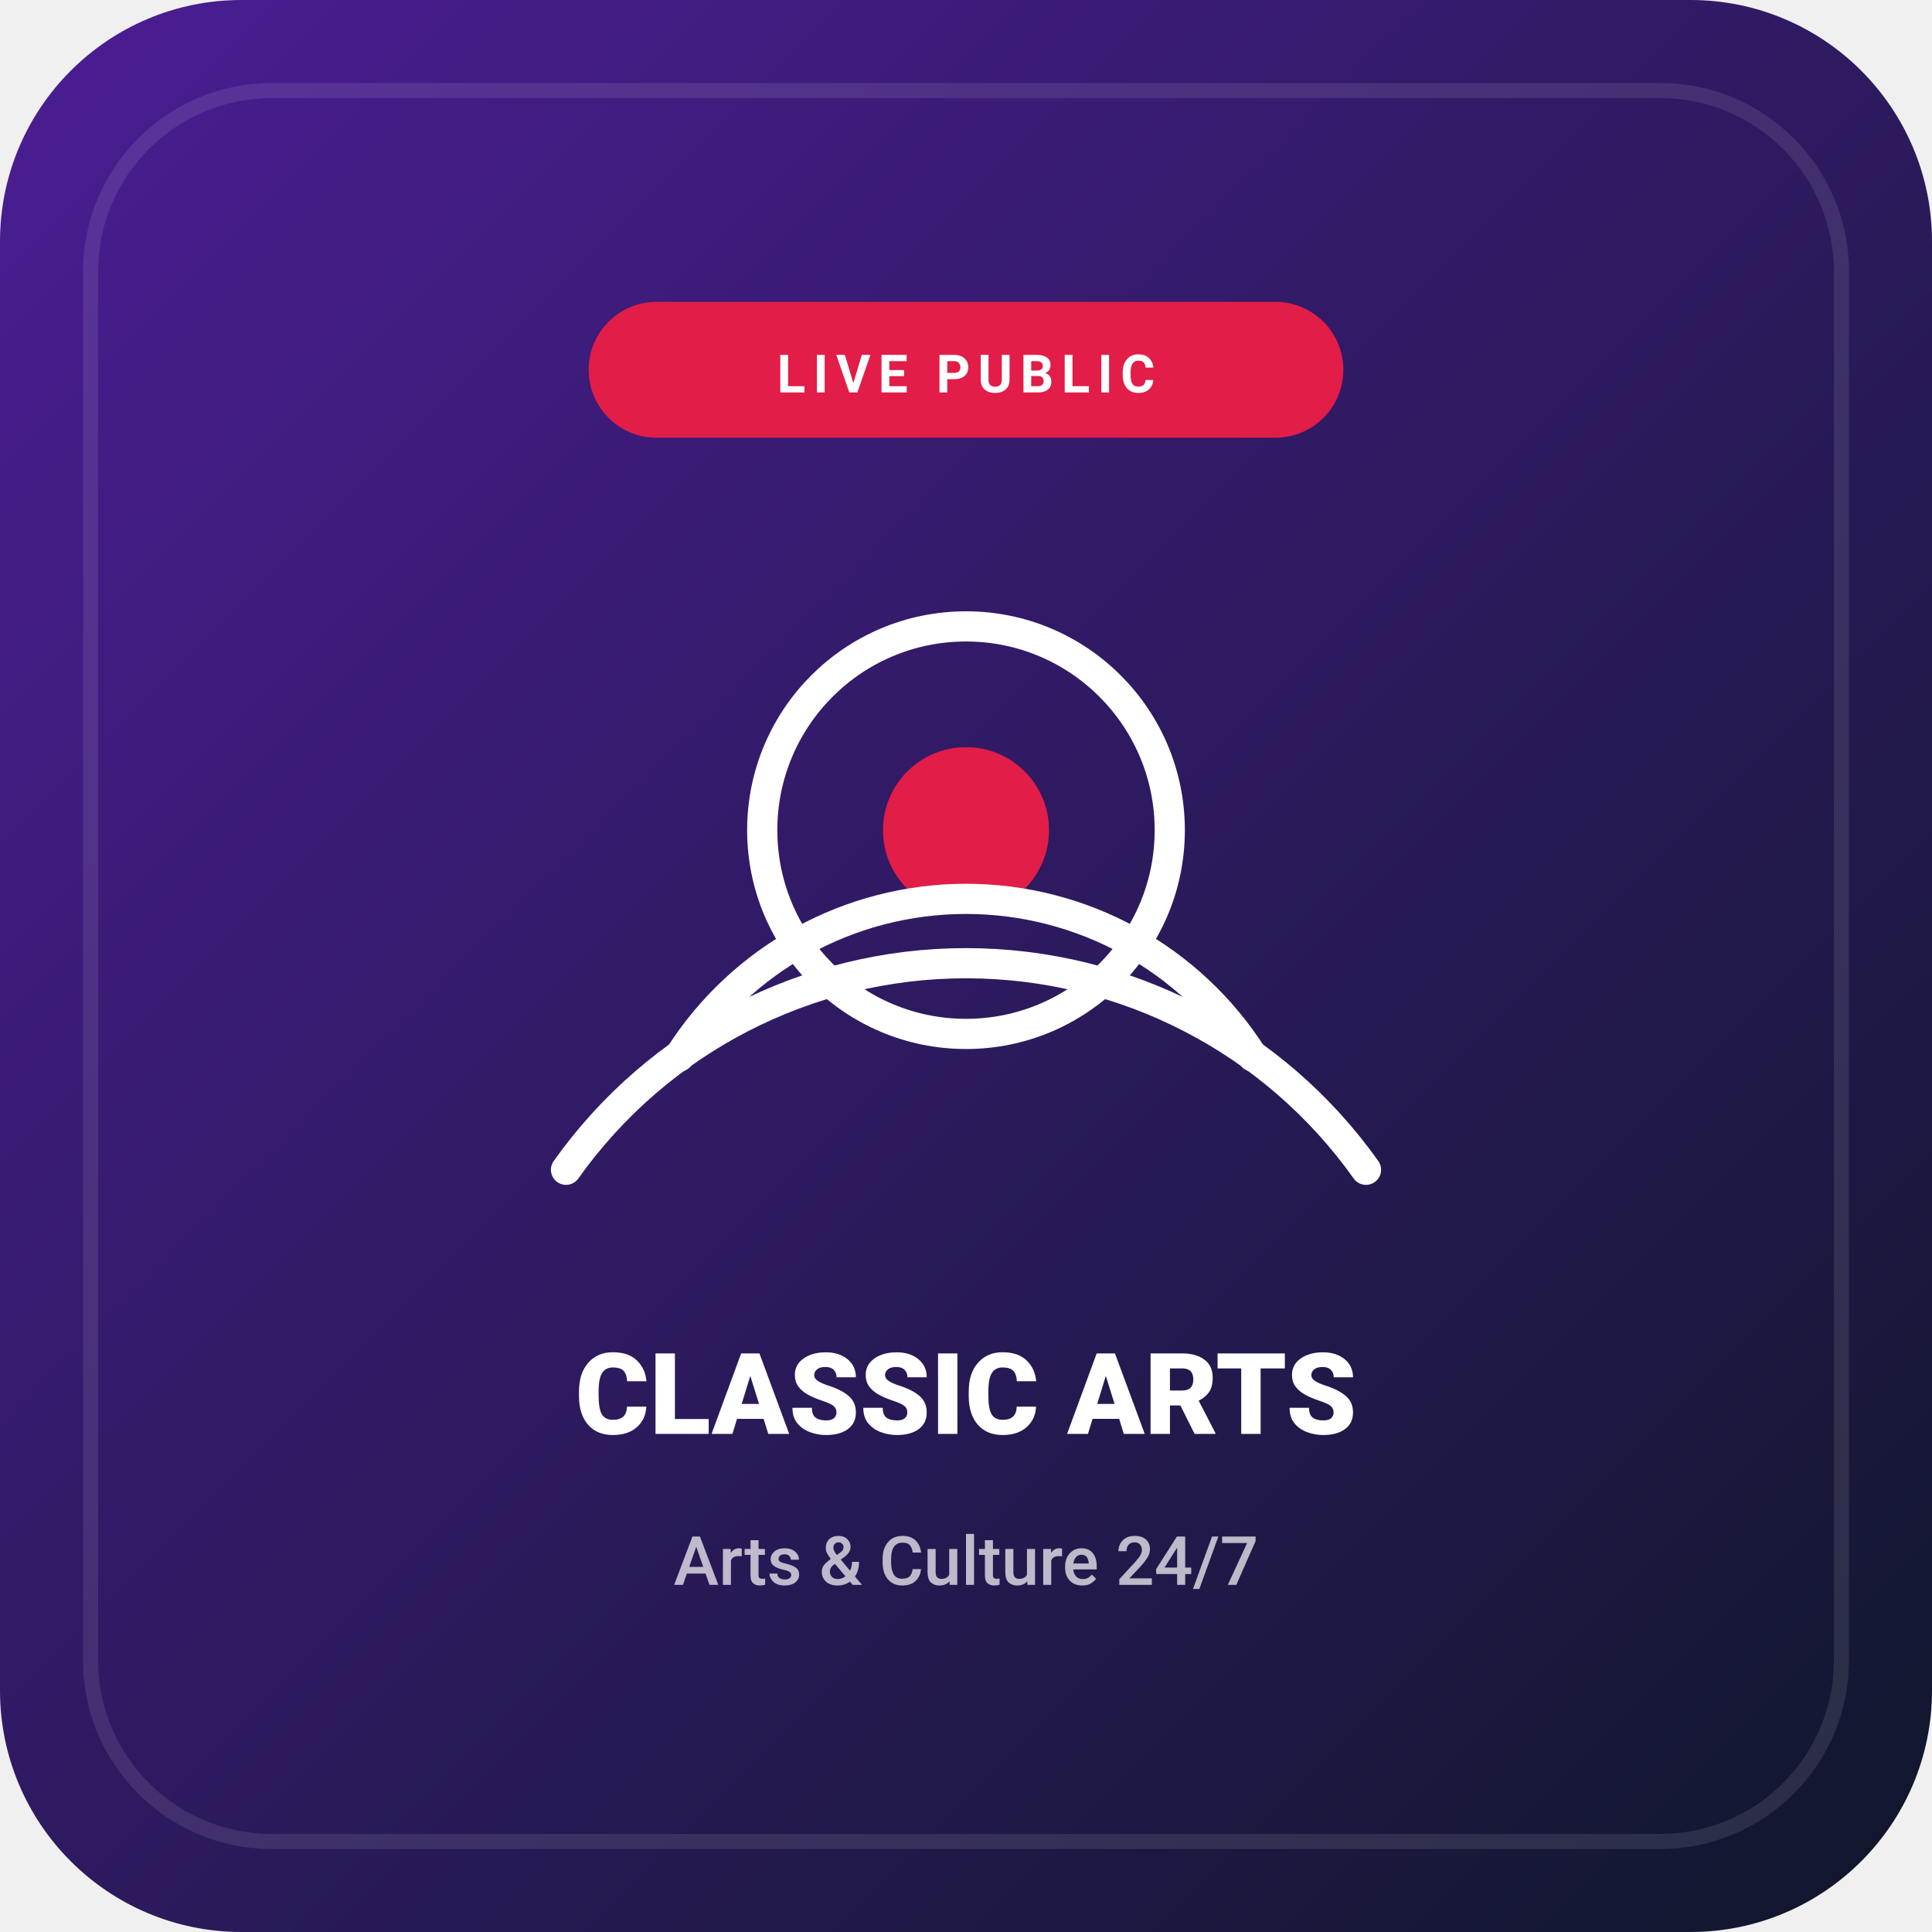
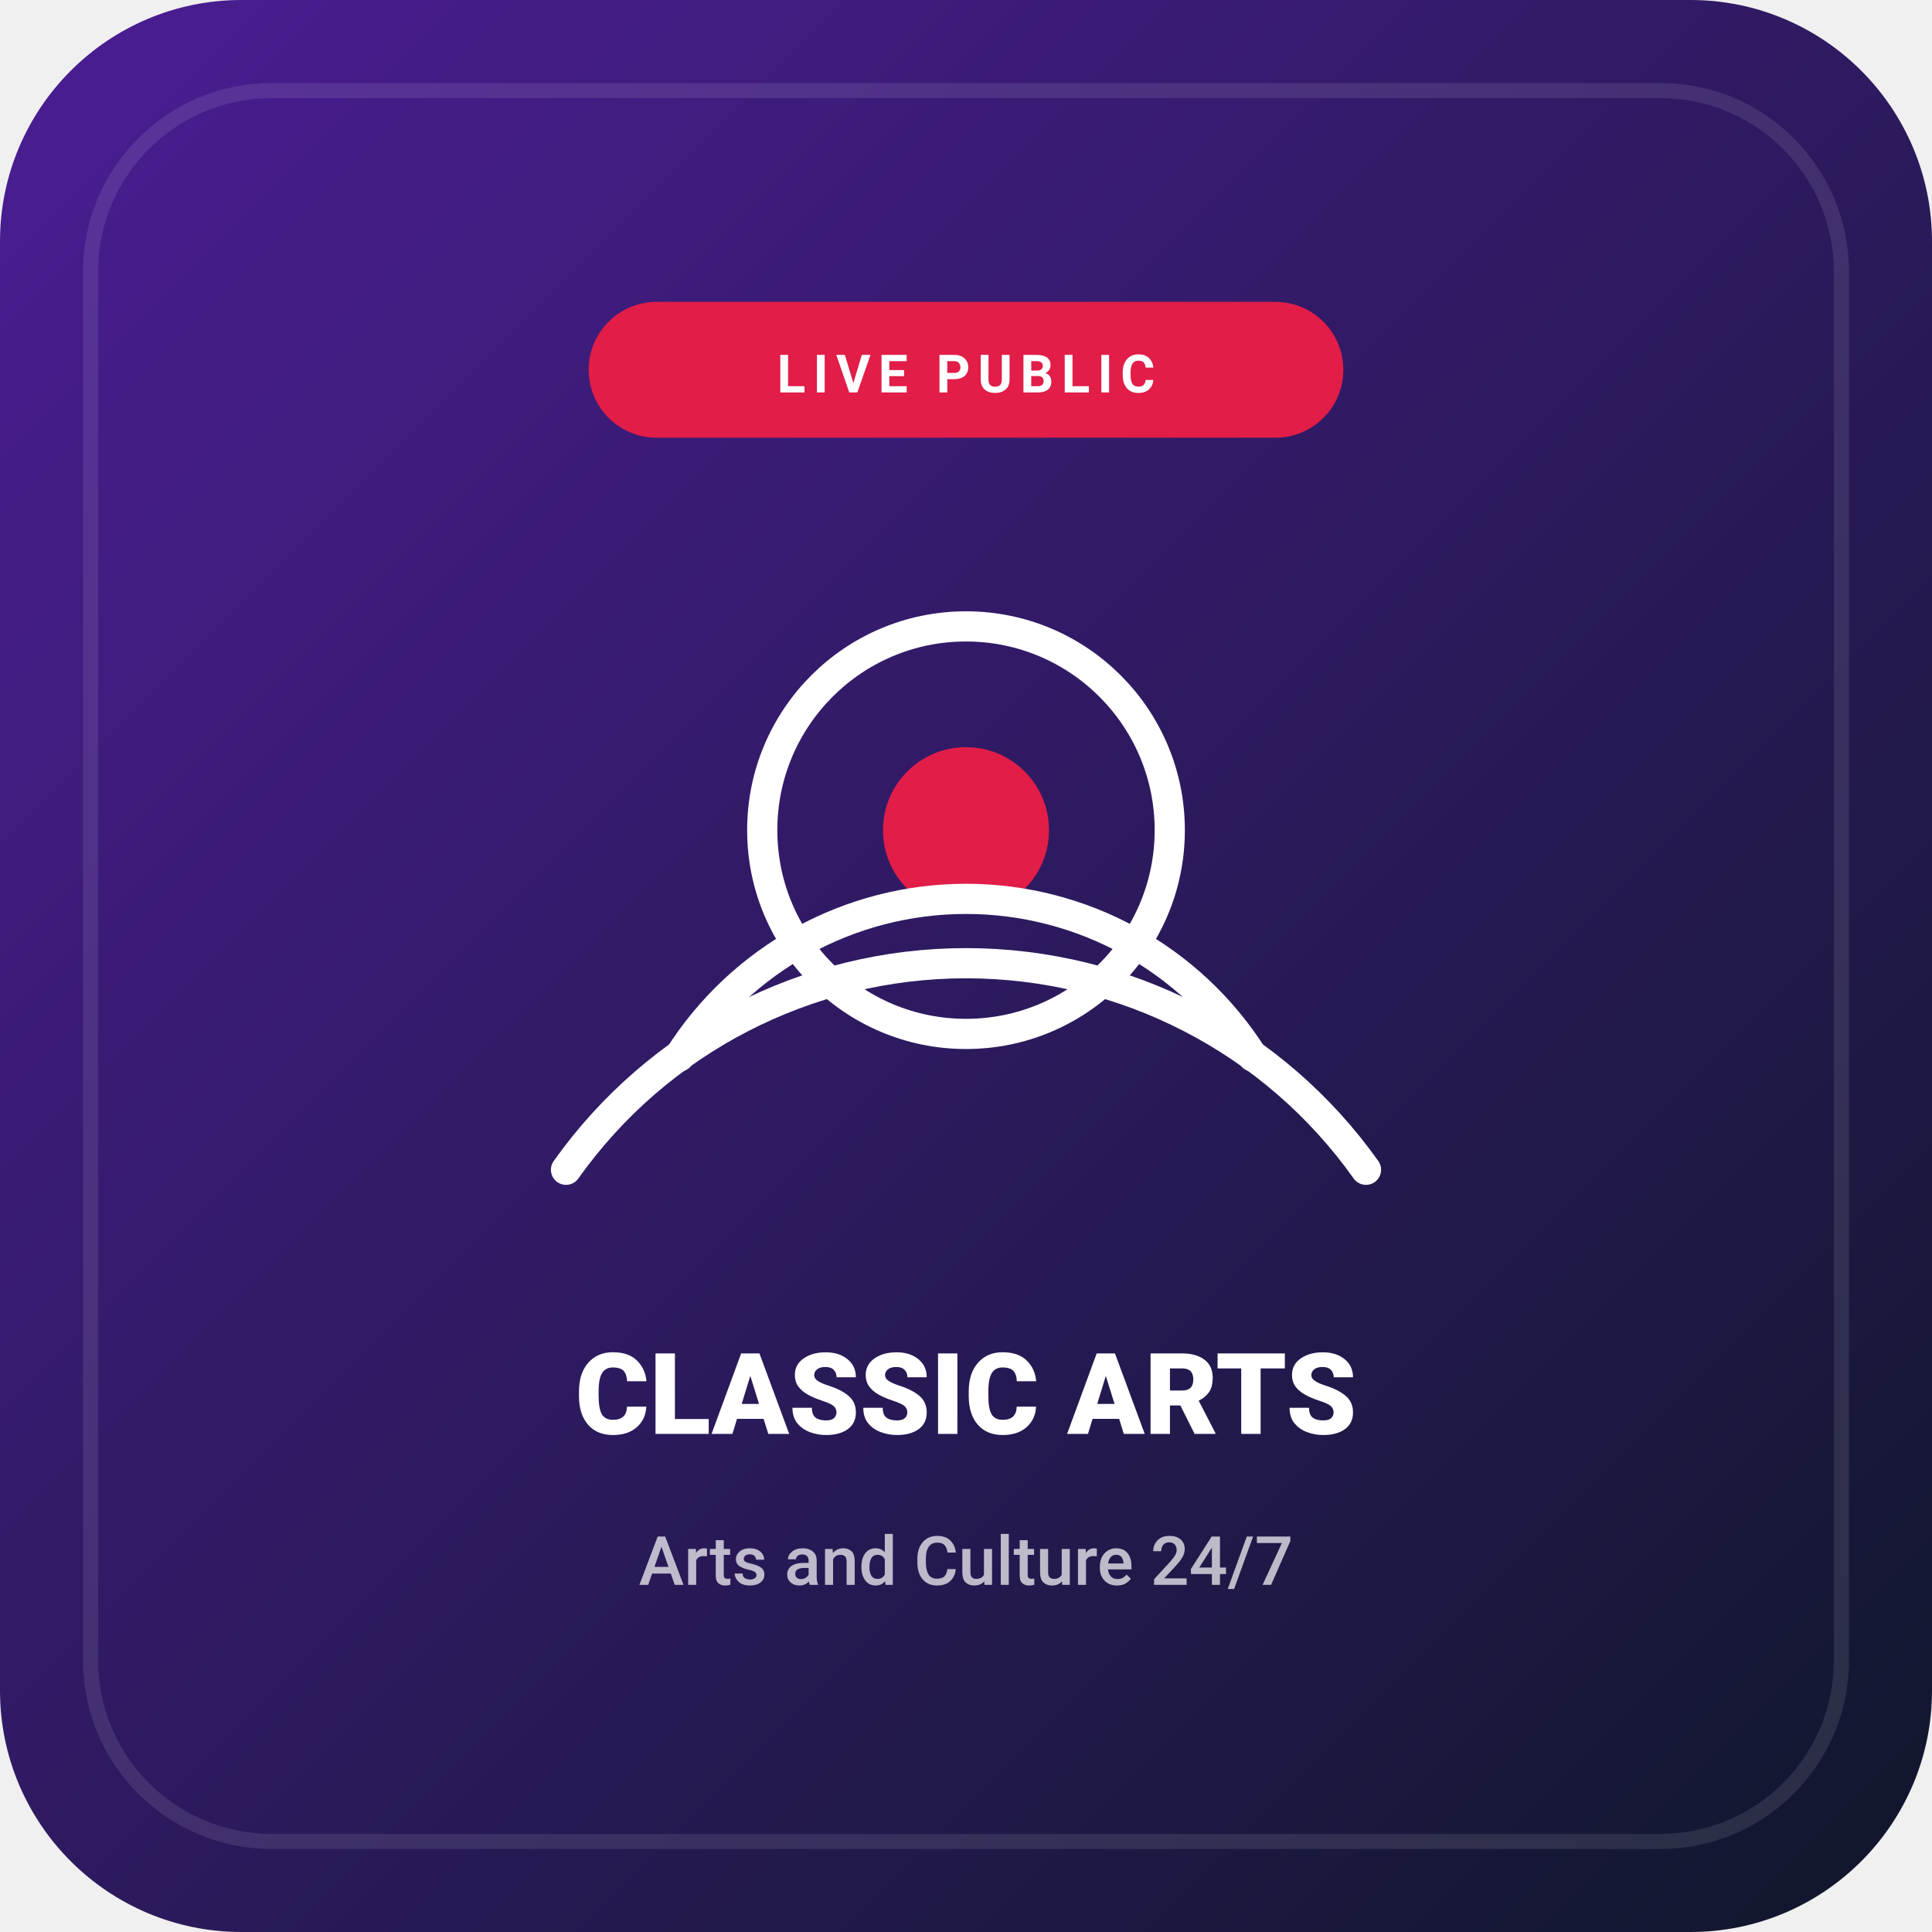
<svg xmlns="http://www.w3.org/2000/svg" width="512" height="512" viewBox="0 0 512 512">
  <defs>
    <linearGradient id="grad_classic_arts_showcase" x1="0%" y1="0%" x2="100%" y2="100%">
      <stop offset="0%" stop-color="#4C1D95" />
      <stop offset="100%" stop-color="#0F172A" />
    </linearGradient>
  </defs>
  <rect width="512" height="512" rx="64" fill="url(#grad_classic_arts_showcase)" />
  <rect x="24" y="24" width="464" height="464" rx="48" fill="none" stroke="rgba(255,255,255,0.1)" stroke-width="4" />
  <rect x="156" y="80" width="200" height="36" rx="18" fill="#E11D48" />
  <text x="256" y="104" fill="#FFFFFF" font-family="-apple-system, BlinkMacSystemFont, 'Segoe UI', Roboto, Helvetica, Arial, sans-serif" font-size="14" font-weight="700" letter-spacing="2" text-anchor="middle">LIVE PUBLIC</text>
  <circle cx="256" cy="220" r="54" fill="none" stroke="#FFFFFF" stroke-width="8" />
  <circle cx="256" cy="220" r="22" fill="#E11D48" />
  <path d="M 180 280 A 90 90 0 0 1 332 280" fill="none" stroke="#FFFFFF" stroke-width="8" stroke-linecap="round" />
  <path d="M 150 310 A 130 130 0 0 1 362 310" fill="none" stroke="#FFFFFF" stroke-width="8" stroke-linecap="round" />
  <text x="256" y="380" fill="#FFFFFF" font-family="-apple-system, BlinkMacSystemFont, 'Segoe UI', Roboto, Helvetica, Arial, sans-serif" font-size="30" font-weight="800" text-anchor="middle">CLASSIC ARTS</text>
-   <text x="256" y="420" fill="rgba(255,255,255,0.7)" font-family="-apple-system, BlinkMacSystemFont, 'Segoe UI', Roboto, Helvetica, Arial, sans-serif" font-size="18" font-weight="500" text-anchor="middle">Arts &amp; Culture 24/7</text>
+   <text x="256" y="420" fill="rgba(255,255,255,0.7)" font-family="-apple-system, BlinkMacSystemFont, 'Segoe UI', Roboto, Helvetica, Arial, sans-serif" font-size="18" font-weight="500" text-anchor="middle">Arts and Culture 24/7</text>
</svg>
